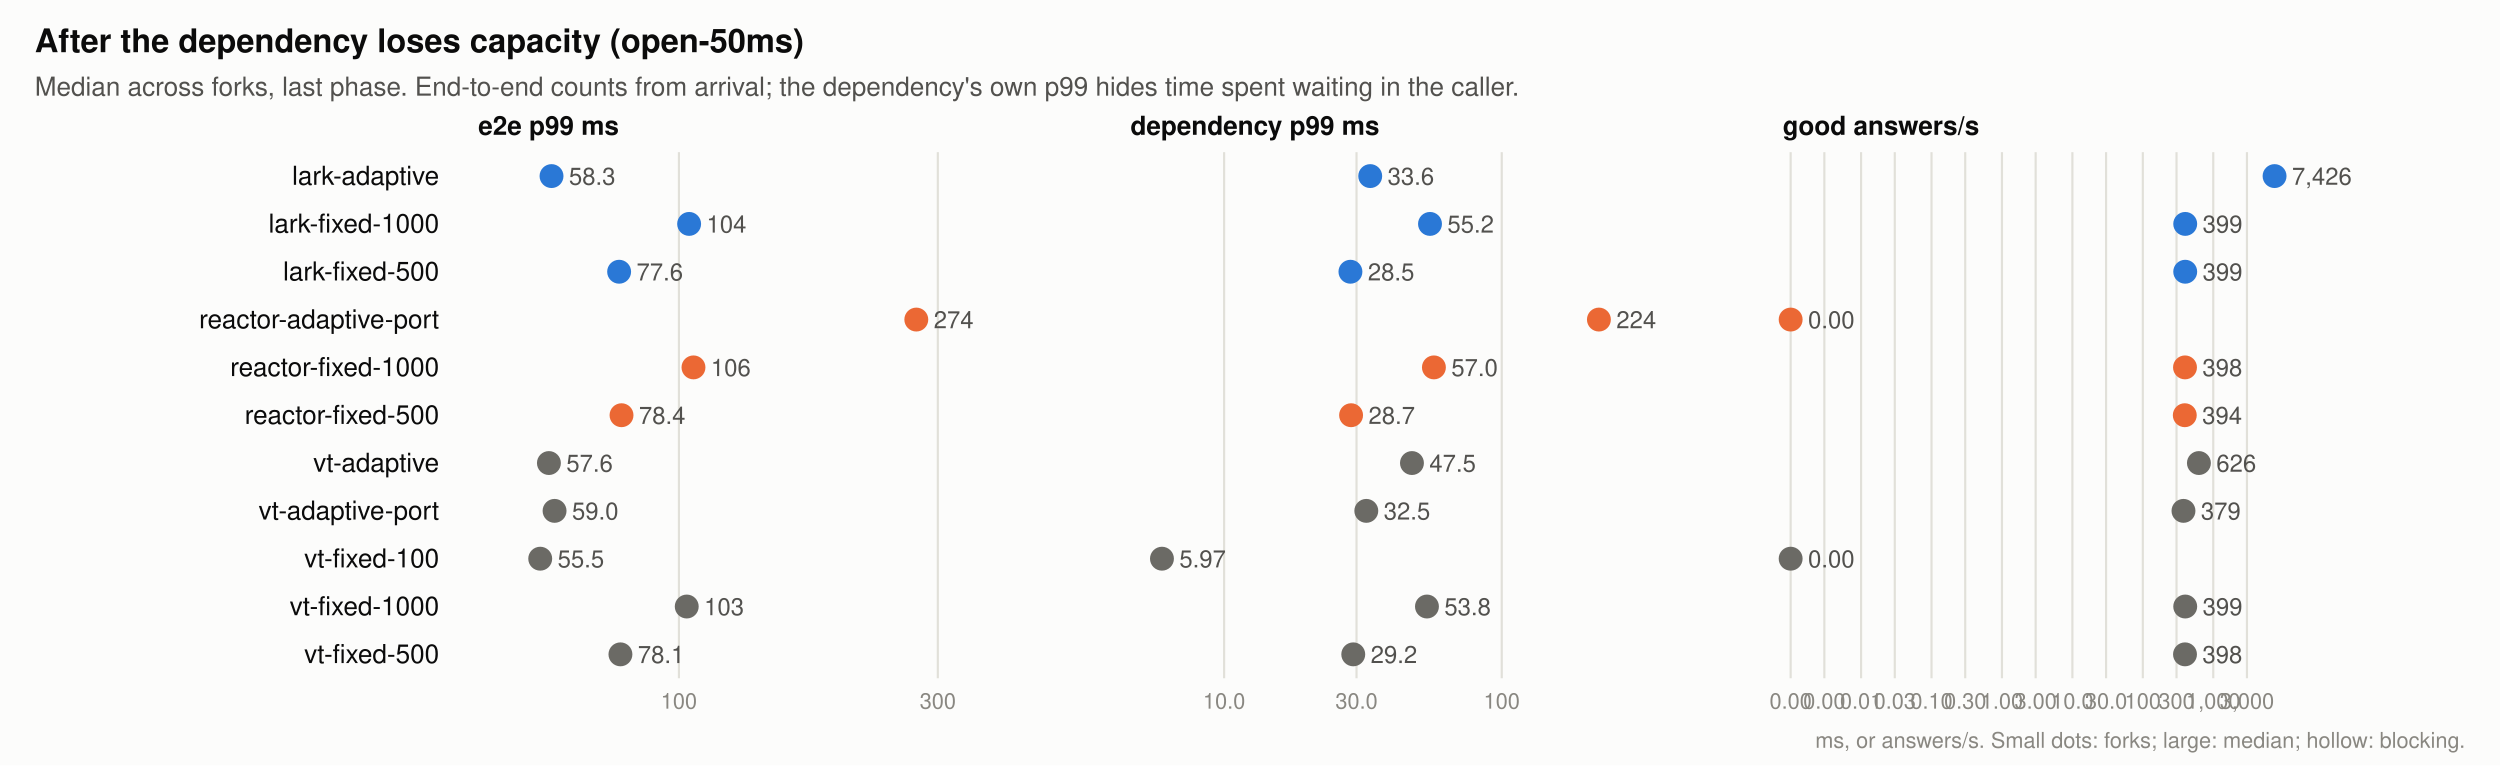
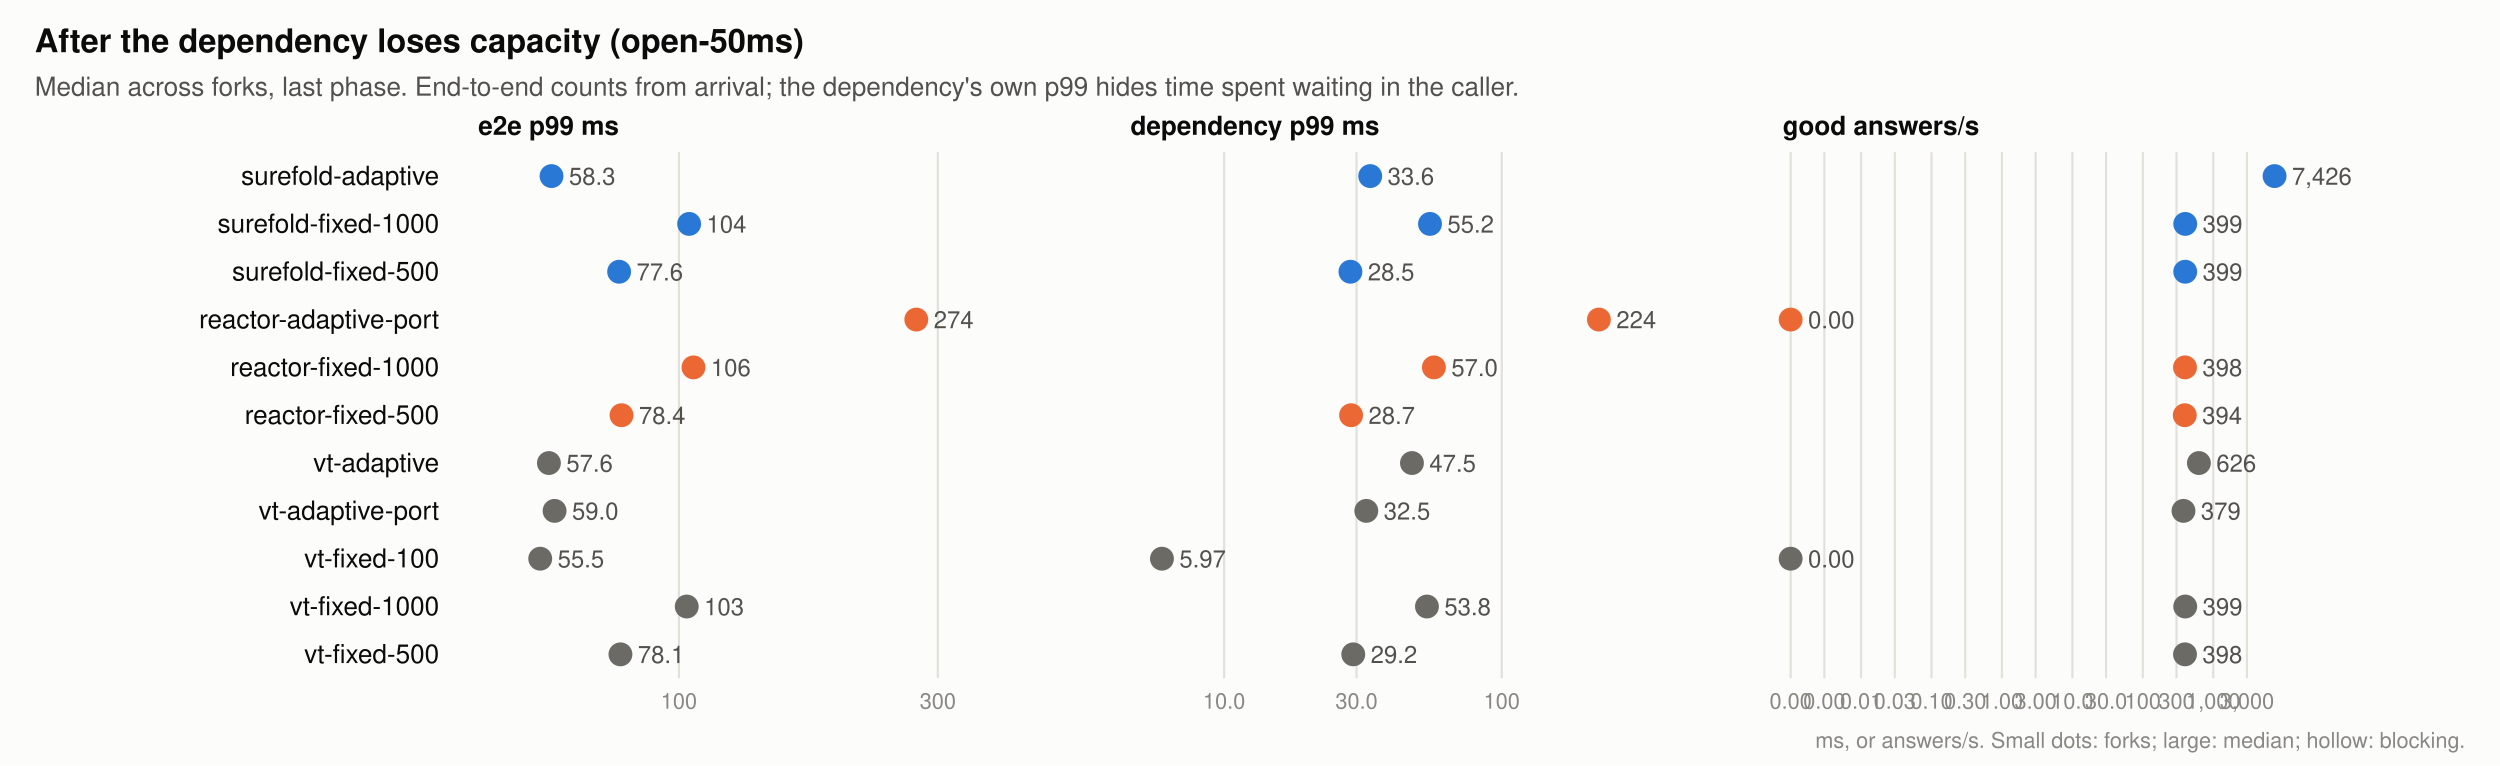
<svg xmlns="http://www.w3.org/2000/svg" viewBox="0 0 1150 352" width="1150" height="352" role="img" aria-label="After the dependency loses capacity (open-50ms)">
  <style>
text { font-family: -apple-system, BlinkMacSystemFont, "Segoe UI", Helvetica, Arial, sans-serif; }
.bg { fill: #fcfcfb; } .t1 { fill: #0b0b0b; } .t2 { fill: #52514e; } .mu { fill: #898781; }
.grid { stroke: #e1e0d9; stroke-width: 1; }
- .jdk { fill: #6b6a65; stroke: #6b6a65; } .lark { fill: #2a78d6; stroke: #2a78d6; }
+ .jdk { fill: #6b6a65; stroke: #6b6a65; } .surefold { fill: #2a78d6; stroke: #2a78d6; }
.reactor { fill: #eb6834; stroke: #eb6834; } .pekko { fill: #1baf7a; stroke: #1baf7a; }
.hollow { fill: #fcfcfb; stroke-width: 2; }
@media (prefers-color-scheme: dark) {
  .bg { fill: #1a1a19; } .t1 { fill: #f0efec; } .t2 { fill: #c3c2b7; } .grid { stroke: #2c2c2a; }
-   .jdk { fill: #a8a79f; stroke: #a8a79f; } .lark { fill: #3987e5; stroke: #3987e5; }
+   .jdk { fill: #a8a79f; stroke: #a8a79f; } .surefold { fill: #3987e5; stroke: #3987e5; }
  .reactor { fill: #d95926; stroke: #d95926; } .pekko { fill: #199e70; stroke: #199e70; }
  .hollow { fill: #1a1a19; }
}
</style>
  <rect class="bg" width="1150" height="352" />
  <text class="t1" x="16" y="24" font-size="15" font-weight="600">After the dependency loses capacity (open-50ms)</text>
  <text class="t2" x="16" y="44" font-size="12">Median across forks, last phase. End-to-end counts from arrival; the dependency's own p99 hides time spent waiting in the caller.</text>
  <text class="t1" x="220" y="62" font-size="12" font-weight="600">e2e p99 ms</text>
  <line class="grid" x1="312.3" y1="70" x2="312.3" y2="312" />
  <text class="mu" x="312.3" y="326" font-size="10" text-anchor="middle">100</text>
  <line class="grid" x1="431.4" y1="70" x2="431.4" y2="312" />
  <text class="mu" x="431.4" y="326" font-size="10" text-anchor="middle">300</text>
-   <text class="t1" x="202" y="85.0" font-size="12" text-anchor="end">lark-adaptive</text>
-   <line class="lark" x1="253.7" y1="81.0" x2="253.7" y2="81.0" stroke-width="2" opacity="0.5" />
-   <circle class="lark" cx="253.7" cy="81.0" r="2" opacity="0.7" />
-   <circle class="lark" cx="253.7" cy="81.0" r="5" />
+   <text class="t1" x="202" y="85.0" font-size="12" text-anchor="end">surefold-adaptive</text>
+   <line class="surefold" x1="253.7" y1="81.0" x2="253.7" y2="81.0" stroke-width="2" opacity="0.5" />
+   <circle class="surefold" cx="253.7" cy="81.0" r="2" opacity="0.7" />
+   <circle class="surefold" cx="253.7" cy="81.0" r="5" />
  <text class="t2" x="261.7" y="85.0" font-size="11">58.3</text>
-   <text class="t1" x="202" y="107.0" font-size="12" text-anchor="end">lark-fixed-1000</text>
-   <line class="lark" x1="317.0" y1="103.0" x2="317.0" y2="103.0" stroke-width="2" opacity="0.5" />
-   <circle class="lark" cx="317.0" cy="103.0" r="2" opacity="0.7" />
-   <circle class="lark" cx="317.0" cy="103.0" r="5" />
+   <text class="t1" x="202" y="107.0" font-size="12" text-anchor="end">surefold-fixed-1000</text>
+   <line class="surefold" x1="317.0" y1="103.0" x2="317.0" y2="103.0" stroke-width="2" opacity="0.5" />
+   <circle class="surefold" cx="317.0" cy="103.0" r="2" opacity="0.7" />
+   <circle class="surefold" cx="317.0" cy="103.0" r="5" />
  <text class="t2" x="325.0" y="107.0" font-size="11">104</text>
-   <text class="t1" x="202" y="129.0" font-size="12" text-anchor="end">lark-fixed-500</text>
-   <line class="lark" x1="284.8" y1="125.0" x2="284.8" y2="125.0" stroke-width="2" opacity="0.5" />
-   <circle class="lark" cx="284.8" cy="125.0" r="2" opacity="0.7" />
-   <circle class="lark" cx="284.8" cy="125.0" r="5" />
+   <text class="t1" x="202" y="129.0" font-size="12" text-anchor="end">surefold-fixed-500</text>
+   <line class="surefold" x1="284.8" y1="125.0" x2="284.8" y2="125.0" stroke-width="2" opacity="0.5" />
+   <circle class="surefold" cx="284.8" cy="125.0" r="2" opacity="0.7" />
+   <circle class="surefold" cx="284.8" cy="125.0" r="5" />
  <text class="t2" x="292.8" y="129.0" font-size="11">77.6</text>
  <text class="t1" x="202" y="151.0" font-size="12" text-anchor="end">reactor-adaptive-port</text>
  <line class="reactor" x1="421.5" y1="147.0" x2="421.5" y2="147.0" stroke-width="2" opacity="0.5" />
  <circle class="reactor" cx="421.5" cy="147.0" r="2" opacity="0.7" />
  <circle class="reactor" cx="421.5" cy="147.0" r="5" />
  <text class="t2" x="429.5" y="151.0" font-size="11">274</text>
  <text class="t1" x="202" y="173.0" font-size="12" text-anchor="end">reactor-fixed-1000</text>
  <line class="reactor" x1="319.0" y1="169.0" x2="319.0" y2="169.0" stroke-width="2" opacity="0.5" />
  <circle class="reactor" cx="319.0" cy="169.0" r="2" opacity="0.7" />
  <circle class="reactor" cx="319.0" cy="169.0" r="5" />
  <text class="t2" x="327.0" y="173.0" font-size="11">106</text>
  <text class="t1" x="202" y="195.0" font-size="12" text-anchor="end">reactor-fixed-500</text>
  <line class="reactor" x1="285.9" y1="191.0" x2="285.9" y2="191.0" stroke-width="2" opacity="0.5" />
  <circle class="reactor" cx="285.9" cy="191.0" r="2" opacity="0.7" />
  <circle class="reactor" cx="285.9" cy="191.0" r="5" />
  <text class="t2" x="293.9" y="195.0" font-size="11">78.4</text>
  <text class="t1" x="202" y="217.0" font-size="12" text-anchor="end">vt-adaptive</text>
  <line class="jdk" x1="252.5" y1="213.0" x2="252.5" y2="213.0" stroke-width="2" opacity="0.5" />
  <circle class="jdk" cx="252.5" cy="213.0" r="2" opacity="0.7" />
  <circle class="jdk" cx="252.5" cy="213.0" r="5" />
  <text class="t2" x="260.5" y="217.0" font-size="11">57.6</text>
  <text class="t1" x="202" y="239.0" font-size="12" text-anchor="end">vt-adaptive-port</text>
  <line class="jdk" x1="255.1" y1="235.0" x2="255.1" y2="235.0" stroke-width="2" opacity="0.5" />
  <circle class="jdk" cx="255.1" cy="235.0" r="2" opacity="0.7" />
  <circle class="jdk" cx="255.1" cy="235.0" r="5" />
  <text class="t2" x="263.1" y="239.0" font-size="11">59.0</text>
  <text class="t1" x="202" y="261.0" font-size="12" text-anchor="end">vt-fixed-100</text>
  <line class="jdk" x1="248.5" y1="257.0" x2="248.5" y2="257.0" stroke-width="2" opacity="0.5" />
  <circle class="jdk" cx="248.5" cy="257.0" r="2" opacity="0.7" />
  <circle class="jdk" cx="248.5" cy="257.0" r="5" />
  <text class="t2" x="256.5" y="261.0" font-size="11">55.5</text>
  <text class="t1" x="202" y="283.0" font-size="12" text-anchor="end">vt-fixed-1000</text>
  <line class="jdk" x1="315.9" y1="279.0" x2="315.9" y2="279.0" stroke-width="2" opacity="0.5" />
  <circle class="jdk" cx="315.9" cy="279.0" r="2" opacity="0.7" />
  <circle class="jdk" cx="315.9" cy="279.0" r="5" />
  <text class="t2" x="323.9" y="283.0" font-size="11">103</text>
  <text class="t1" x="202" y="305.0" font-size="12" text-anchor="end">vt-fixed-500</text>
  <line class="jdk" x1="285.4" y1="301.0" x2="285.4" y2="301.0" stroke-width="2" opacity="0.5" />
  <circle class="jdk" cx="285.4" cy="301.0" r="2" opacity="0.7" />
  <circle class="jdk" cx="285.4" cy="301.0" r="5" />
  <text class="t2" x="293.4" y="305.0" font-size="11">78.1</text>
  <text class="t1" x="520" y="62" font-size="12" font-weight="600">dependency p99 ms</text>
  <line class="grid" x1="563.1" y1="70" x2="563.1" y2="312" />
  <text class="mu" x="563.1" y="326" font-size="10" text-anchor="middle">10.0</text>
  <line class="grid" x1="624.0" y1="70" x2="624.0" y2="312" />
  <text class="mu" x="624.0" y="326" font-size="10" text-anchor="middle">30.0</text>
  <line class="grid" x1="690.8" y1="70" x2="690.8" y2="312" />
  <text class="mu" x="690.8" y="326" font-size="10" text-anchor="middle">100</text>
-   <line class="lark" x1="630.3" y1="81.0" x2="630.3" y2="81.0" stroke-width="2" opacity="0.5" />
-   <circle class="lark" cx="630.3" cy="81.0" r="2" opacity="0.7" />
-   <circle class="lark" cx="630.3" cy="81.0" r="5" />
+   <line class="surefold" x1="630.3" y1="81.0" x2="630.3" y2="81.0" stroke-width="2" opacity="0.5" />
+   <circle class="surefold" cx="630.3" cy="81.0" r="2" opacity="0.7" />
+   <circle class="surefold" cx="630.3" cy="81.0" r="5" />
  <text class="t2" x="638.3" y="85.0" font-size="11">33.6</text>
-   <line class="lark" x1="657.8" y1="103.0" x2="657.8" y2="103.0" stroke-width="2" opacity="0.5" />
-   <circle class="lark" cx="657.8" cy="103.0" r="2" opacity="0.7" />
-   <circle class="lark" cx="657.8" cy="103.0" r="5" />
+   <line class="surefold" x1="657.8" y1="103.0" x2="657.8" y2="103.0" stroke-width="2" opacity="0.5" />
+   <circle class="surefold" cx="657.8" cy="103.0" r="2" opacity="0.7" />
+   <circle class="surefold" cx="657.8" cy="103.0" r="5" />
  <text class="t2" x="665.8" y="107.0" font-size="11">55.2</text>
-   <line class="lark" x1="621.2" y1="125.0" x2="621.2" y2="125.0" stroke-width="2" opacity="0.5" />
-   <circle class="lark" cx="621.2" cy="125.0" r="2" opacity="0.7" />
-   <circle class="lark" cx="621.2" cy="125.0" r="5" />
+   <line class="surefold" x1="621.2" y1="125.0" x2="621.2" y2="125.0" stroke-width="2" opacity="0.5" />
+   <circle class="surefold" cx="621.2" cy="125.0" r="2" opacity="0.7" />
+   <circle class="surefold" cx="621.2" cy="125.0" r="5" />
  <text class="t2" x="629.2" y="129.0" font-size="11">28.5</text>
  <line class="reactor" x1="735.5" y1="147.0" x2="735.5" y2="147.0" stroke-width="2" opacity="0.5" />
  <circle class="reactor" cx="735.5" cy="147.0" r="2" opacity="0.7" />
  <circle class="reactor" cx="735.5" cy="147.0" r="5" />
  <text class="t2" x="743.5" y="151.0" font-size="11">224</text>
  <line class="reactor" x1="659.6" y1="169.0" x2="659.6" y2="169.0" stroke-width="2" opacity="0.5" />
  <circle class="reactor" cx="659.6" cy="169.0" r="2" opacity="0.7" />
  <circle class="reactor" cx="659.6" cy="169.0" r="5" />
  <text class="t2" x="667.6" y="173.0" font-size="11">57.0</text>
  <line class="reactor" x1="621.5" y1="191.0" x2="621.5" y2="191.0" stroke-width="2" opacity="0.5" />
  <circle class="reactor" cx="621.5" cy="191.0" r="2" opacity="0.7" />
  <circle class="reactor" cx="621.5" cy="191.0" r="5" />
  <text class="t2" x="629.5" y="195.0" font-size="11">28.7</text>
  <line class="jdk" x1="649.5" y1="213.0" x2="649.5" y2="213.0" stroke-width="2" opacity="0.5" />
  <circle class="jdk" cx="649.5" cy="213.0" r="2" opacity="0.7" />
  <circle class="jdk" cx="649.5" cy="213.0" r="5" />
  <text class="t2" x="657.5" y="217.0" font-size="11">47.5</text>
  <line class="jdk" x1="628.5" y1="235.0" x2="628.5" y2="235.0" stroke-width="2" opacity="0.5" />
  <circle class="jdk" cx="628.5" cy="235.0" r="2" opacity="0.7" />
  <circle class="jdk" cx="628.5" cy="235.0" r="5" />
  <text class="t2" x="636.5" y="239.0" font-size="11">32.5</text>
  <line class="jdk" x1="534.5" y1="257.0" x2="534.5" y2="257.0" stroke-width="2" opacity="0.5" />
  <circle class="jdk" cx="534.5" cy="257.0" r="2" opacity="0.7" />
  <circle class="jdk" cx="534.5" cy="257.0" r="5" />
  <text class="t2" x="542.5" y="261.0" font-size="11">5.97</text>
  <line class="jdk" x1="656.4" y1="279.0" x2="656.4" y2="279.0" stroke-width="2" opacity="0.5" />
  <circle class="jdk" cx="656.4" cy="279.0" r="2" opacity="0.7" />
  <circle class="jdk" cx="656.4" cy="279.0" r="5" />
  <text class="t2" x="664.4" y="283.0" font-size="11">53.8</text>
  <line class="jdk" x1="622.5" y1="301.0" x2="622.5" y2="301.0" stroke-width="2" opacity="0.5" />
  <circle class="jdk" cx="622.5" cy="301.0" r="2" opacity="0.7" />
  <circle class="jdk" cx="622.5" cy="301.0" r="5" />
  <text class="t2" x="630.5" y="305.0" font-size="11">29.2</text>
  <text class="t1" x="820" y="62" font-size="12" font-weight="600">good answers/s</text>
  <line class="grid" x1="823.7" y1="70" x2="823.7" y2="312" />
  <text class="mu" x="823.7" y="326" font-size="10" text-anchor="middle">0.00</text>
  <line class="grid" x1="839.2" y1="70" x2="839.2" y2="312" />
  <text class="mu" x="839.2" y="326" font-size="10" text-anchor="middle">0.00</text>
  <line class="grid" x1="856.1" y1="70" x2="856.1" y2="312" />
  <text class="mu" x="856.1" y="326" font-size="10" text-anchor="middle">0.01</text>
  <line class="grid" x1="871.6" y1="70" x2="871.6" y2="312" />
  <text class="mu" x="871.6" y="326" font-size="10" text-anchor="middle">0.03</text>
  <line class="grid" x1="888.5" y1="70" x2="888.5" y2="312" />
  <text class="mu" x="888.5" y="326" font-size="10" text-anchor="middle">0.10</text>
  <line class="grid" x1="904.0" y1="70" x2="904.0" y2="312" />
  <text class="mu" x="904.0" y="326" font-size="10" text-anchor="middle">0.30</text>
  <line class="grid" x1="920.9" y1="70" x2="920.9" y2="312" />
  <text class="mu" x="920.9" y="326" font-size="10" text-anchor="middle">1.00</text>
  <line class="grid" x1="936.4" y1="70" x2="936.4" y2="312" />
  <text class="mu" x="936.4" y="326" font-size="10" text-anchor="middle">3.00</text>
  <line class="grid" x1="953.3" y1="70" x2="953.3" y2="312" />
  <text class="mu" x="953.3" y="326" font-size="10" text-anchor="middle">10.0</text>
  <line class="grid" x1="968.8" y1="70" x2="968.8" y2="312" />
  <text class="mu" x="968.8" y="326" font-size="10" text-anchor="middle">30.0</text>
  <line class="grid" x1="985.7" y1="70" x2="985.7" y2="312" />
  <text class="mu" x="985.7" y="326" font-size="10" text-anchor="middle">100</text>
  <line class="grid" x1="1001.2" y1="70" x2="1001.2" y2="312" />
  <text class="mu" x="1001.2" y="326" font-size="10" text-anchor="middle">300</text>
  <line class="grid" x1="1018.1" y1="70" x2="1018.1" y2="312" />
  <text class="mu" x="1018.1" y="326" font-size="10" text-anchor="middle">1,000</text>
  <line class="grid" x1="1033.6" y1="70" x2="1033.6" y2="312" />
  <text class="mu" x="1033.6" y="326" font-size="10" text-anchor="middle">3,000</text>
-   <line class="lark" x1="1046.3" y1="81.0" x2="1046.3" y2="81.0" stroke-width="2" opacity="0.5" />
-   <circle class="lark" cx="1046.3" cy="81.0" r="2" opacity="0.7" />
-   <circle class="lark" cx="1046.3" cy="81.0" r="5" />
+   <line class="surefold" x1="1046.3" y1="81.0" x2="1046.3" y2="81.0" stroke-width="2" opacity="0.5" />
+   <circle class="surefold" cx="1046.3" cy="81.0" r="2" opacity="0.7" />
+   <circle class="surefold" cx="1046.3" cy="81.0" r="5" />
  <text class="t2" x="1054.3" y="85.0" font-size="11">7,426</text>
-   <line class="lark" x1="1005.2" y1="103.0" x2="1005.2" y2="103.0" stroke-width="2" opacity="0.5" />
-   <circle class="lark" cx="1005.2" cy="103.0" r="2" opacity="0.7" />
-   <circle class="lark" cx="1005.2" cy="103.0" r="5" />
+   <line class="surefold" x1="1005.2" y1="103.0" x2="1005.2" y2="103.0" stroke-width="2" opacity="0.5" />
+   <circle class="surefold" cx="1005.2" cy="103.0" r="2" opacity="0.7" />
+   <circle class="surefold" cx="1005.2" cy="103.0" r="5" />
  <text class="t2" x="1013.2" y="107.0" font-size="11">399</text>
-   <line class="lark" x1="1005.2" y1="125.0" x2="1005.2" y2="125.0" stroke-width="2" opacity="0.5" />
-   <circle class="lark" cx="1005.2" cy="125.0" r="2" opacity="0.7" />
-   <circle class="lark" cx="1005.2" cy="125.0" r="5" />
+   <line class="surefold" x1="1005.2" y1="125.0" x2="1005.2" y2="125.0" stroke-width="2" opacity="0.5" />
+   <circle class="surefold" cx="1005.2" cy="125.0" r="2" opacity="0.7" />
+   <circle class="surefold" cx="1005.2" cy="125.0" r="5" />
  <text class="t2" x="1013.2" y="129.0" font-size="11">399</text>
  <line class="reactor" x1="823.7" y1="147.0" x2="823.7" y2="147.0" stroke-width="2" opacity="0.5" />
  <circle class="reactor" cx="823.7" cy="147.0" r="2" opacity="0.7" />
  <circle class="reactor" cx="823.7" cy="147.0" r="5" />
  <text class="t2" x="831.7" y="151.0" font-size="11">0.00</text>
  <line class="reactor" x1="1005.1" y1="169.0" x2="1005.1" y2="169.0" stroke-width="2" opacity="0.5" />
  <circle class="reactor" cx="1005.1" cy="169.0" r="2" opacity="0.7" />
  <circle class="reactor" cx="1005.1" cy="169.0" r="5" />
  <text class="t2" x="1013.1" y="173.0" font-size="11">398</text>
  <line class="reactor" x1="1005.0" y1="191.0" x2="1005.0" y2="191.0" stroke-width="2" opacity="0.5" />
  <circle class="reactor" cx="1005.0" cy="191.0" r="2" opacity="0.7" />
  <circle class="reactor" cx="1005.0" cy="191.0" r="5" />
  <text class="t2" x="1013.0" y="195.0" font-size="11">394</text>
  <line class="jdk" x1="1011.5" y1="213.0" x2="1011.5" y2="213.0" stroke-width="2" opacity="0.5" />
  <circle class="jdk" cx="1011.5" cy="213.0" r="2" opacity="0.7" />
  <circle class="jdk" cx="1011.5" cy="213.0" r="5" />
  <text class="t2" x="1019.5" y="217.0" font-size="11">626</text>
  <line class="jdk" x1="1004.4" y1="235.0" x2="1004.4" y2="235.0" stroke-width="2" opacity="0.5" />
  <circle class="jdk" cx="1004.4" cy="235.0" r="2" opacity="0.7" />
  <circle class="jdk" cx="1004.4" cy="235.0" r="5" />
  <text class="t2" x="1012.4" y="239.0" font-size="11">379</text>
  <line class="jdk" x1="823.7" y1="257.0" x2="823.7" y2="257.0" stroke-width="2" opacity="0.5" />
  <circle class="jdk" cx="823.7" cy="257.0" r="2" opacity="0.7" />
  <circle class="jdk" cx="823.7" cy="257.0" r="5" />
  <text class="t2" x="831.7" y="261.0" font-size="11">0.00</text>
  <line class="jdk" x1="1005.2" y1="279.0" x2="1005.2" y2="279.0" stroke-width="2" opacity="0.5" />
  <circle class="jdk" cx="1005.2" cy="279.0" r="2" opacity="0.7" />
  <circle class="jdk" cx="1005.2" cy="279.0" r="5" />
  <text class="t2" x="1013.2" y="283.0" font-size="11">399</text>
  <line class="jdk" x1="1005.1" y1="301.0" x2="1005.1" y2="301.0" stroke-width="2" opacity="0.5" />
  <circle class="jdk" cx="1005.1" cy="301.0" r="2" opacity="0.7" />
  <circle class="jdk" cx="1005.1" cy="301.0" r="5" />
  <text class="t2" x="1013.1" y="305.0" font-size="11">398</text>
  <text class="mu" x="1134" y="344" font-size="10" text-anchor="end">ms, or answers/s. Small dots: forks; large: median; hollow: blocking.</text>
</svg>
